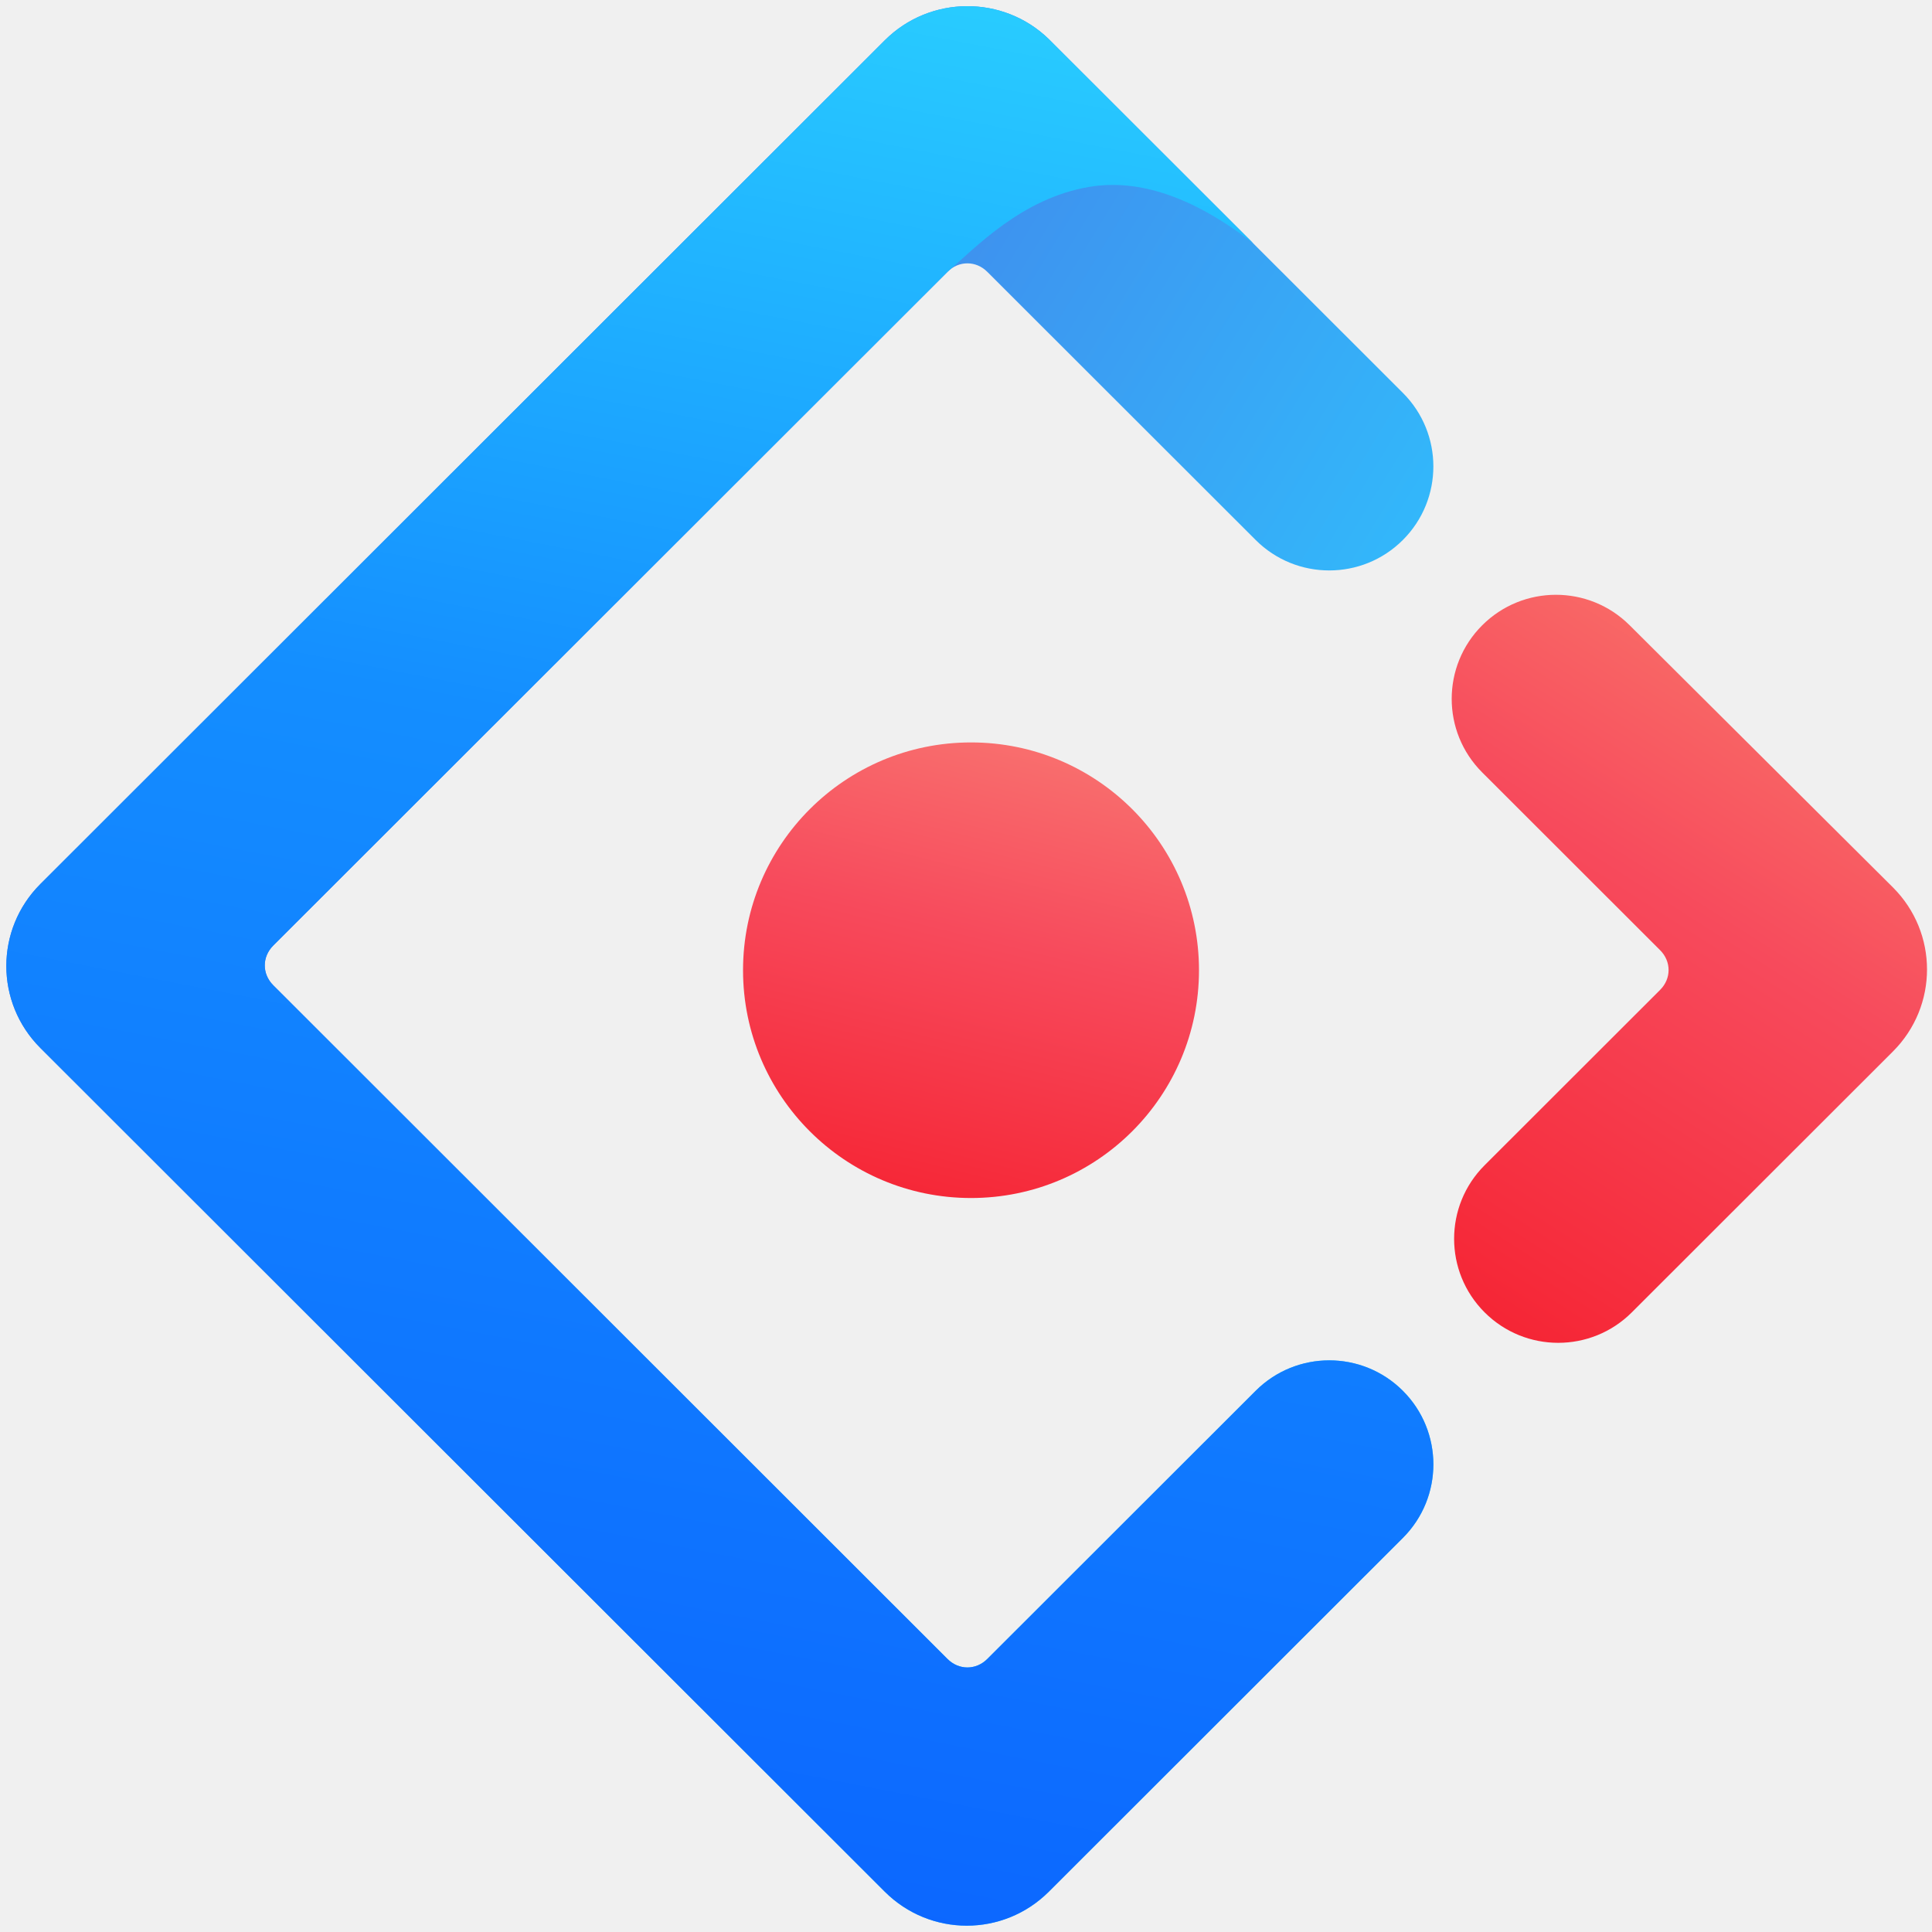
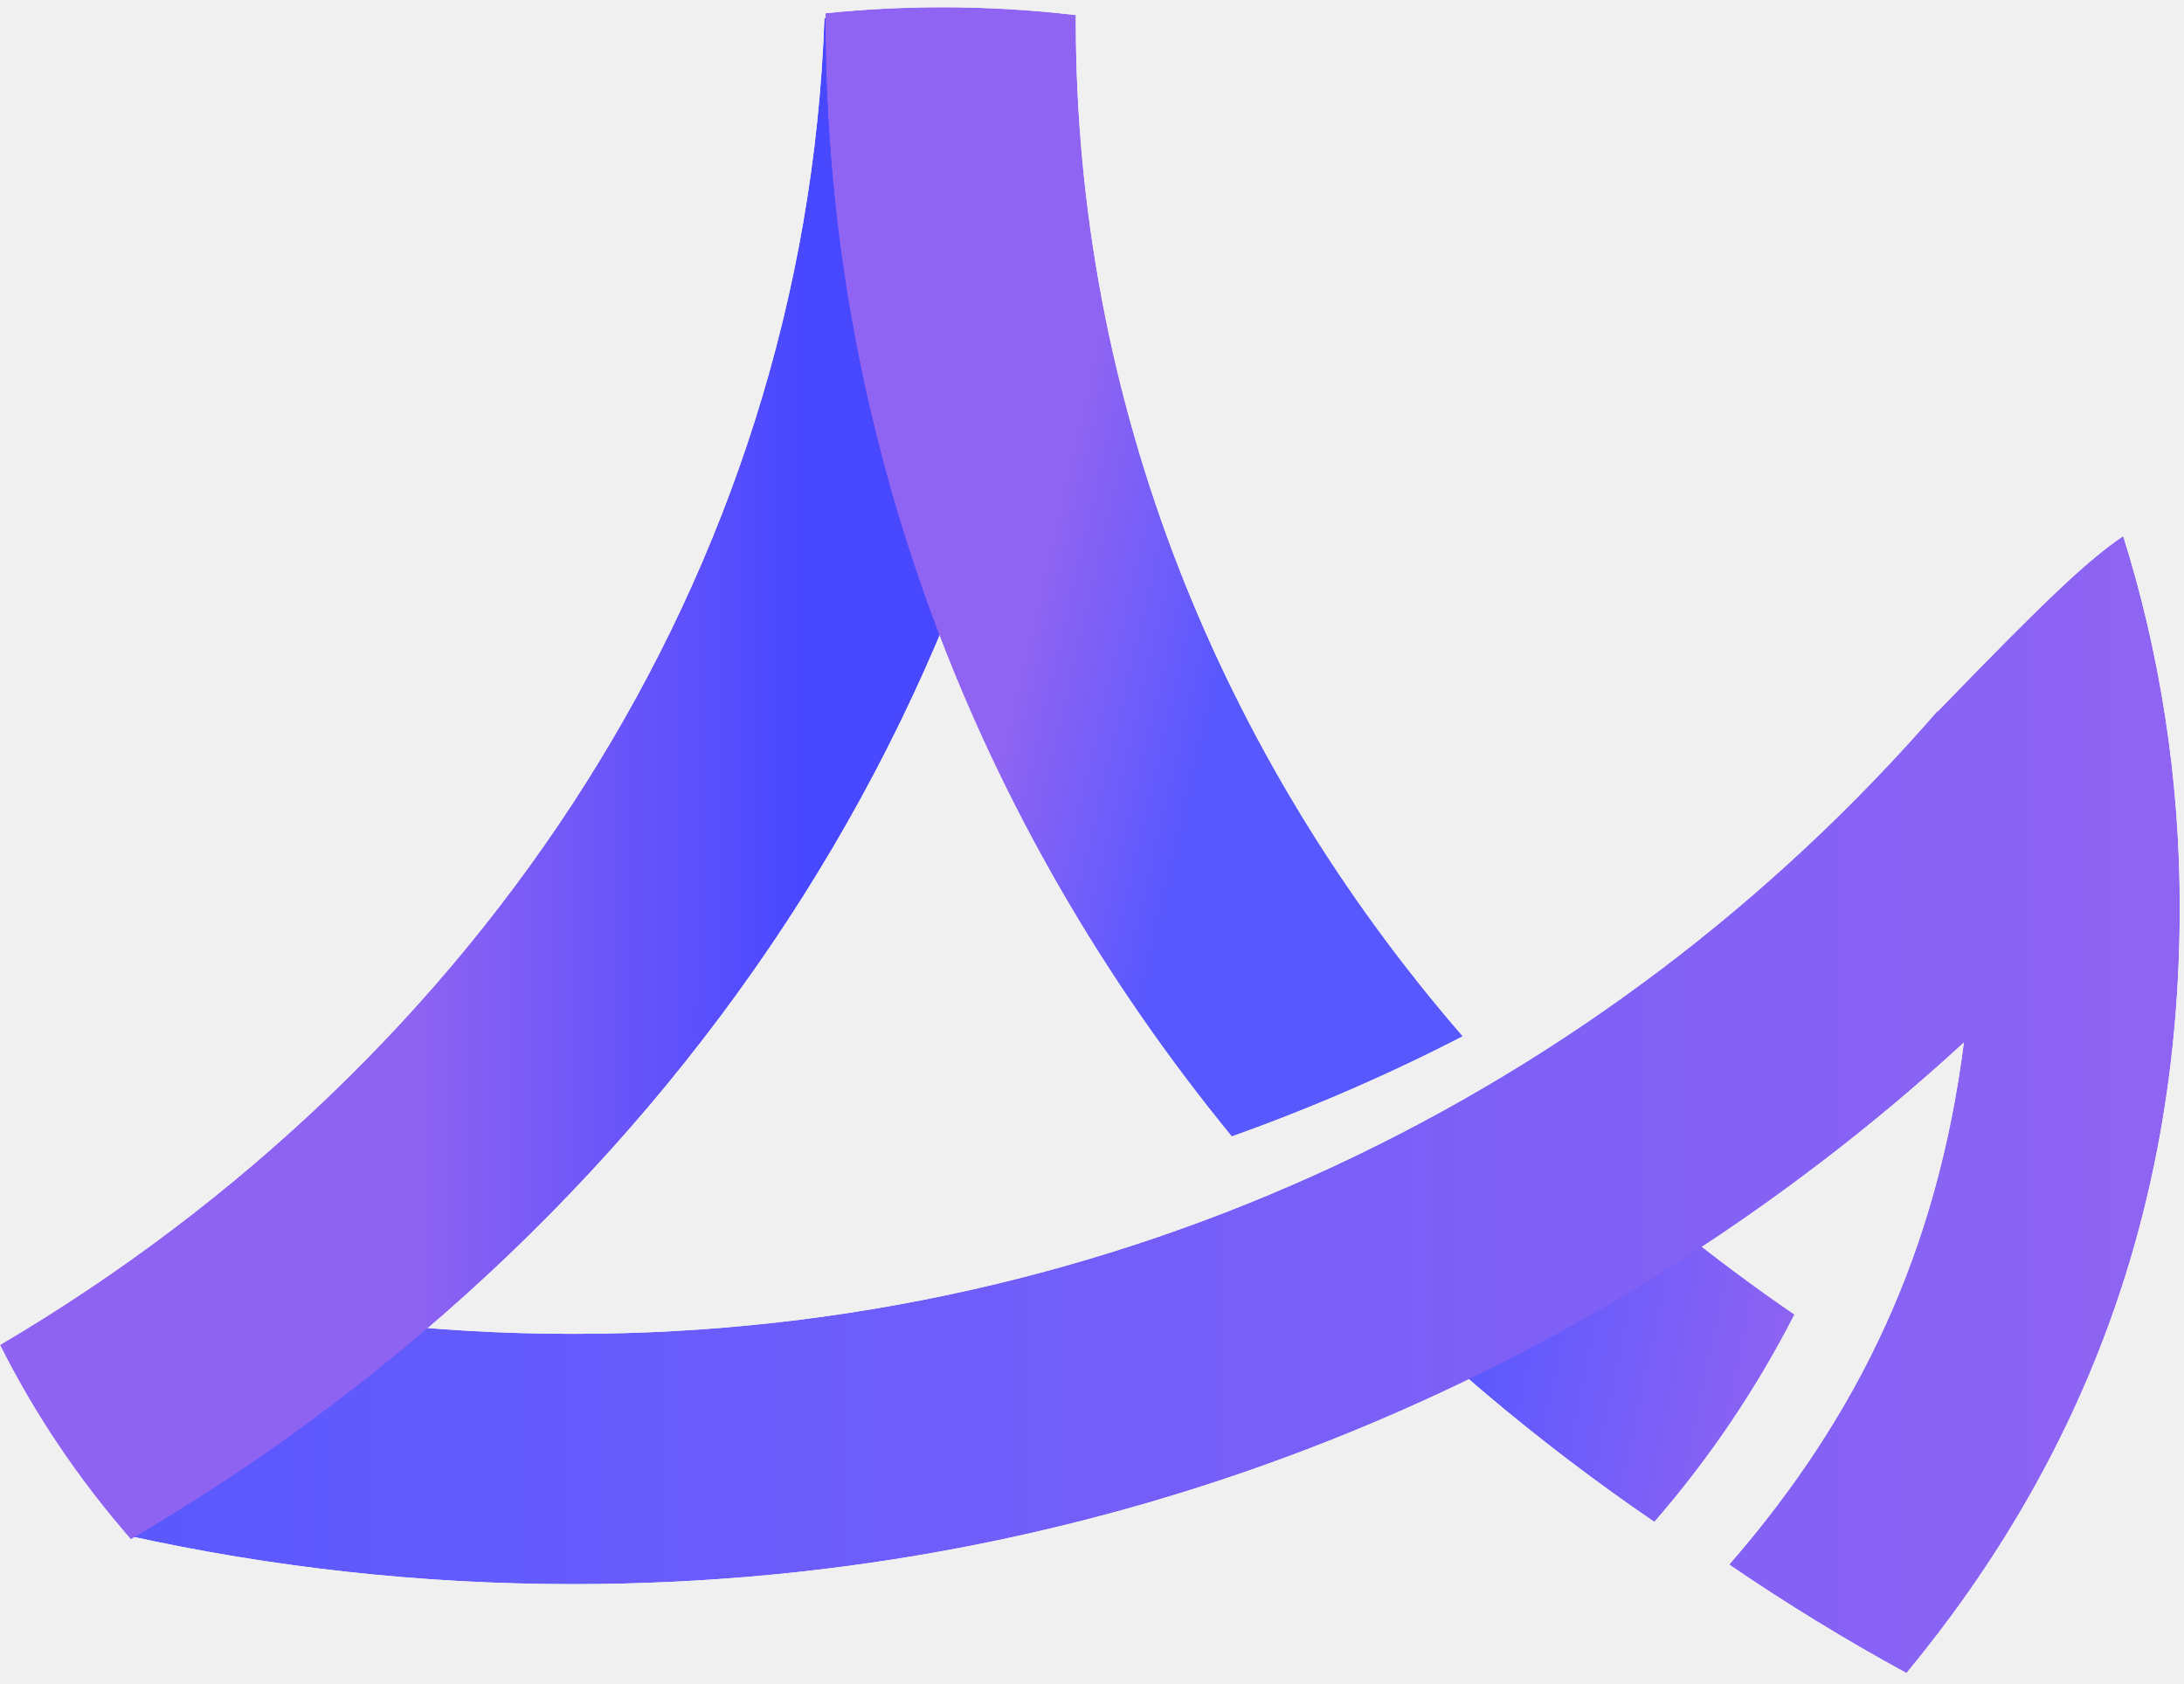
- <svg xmlns="http://www.w3.org/2000/svg" width="200" height="200" version="1.1" viewBox="0 0 200 200">
+ <svg xmlns="http://www.w3.org/2000/svg" xmlns:xlink="http://www.w3.org/1999/xlink" width="48px" height="37px" viewBox="0 0 48 37" version="1.1">
  <defs>
-     <linearGradient id="linearGradient-1" x1="62.102%" x2="108.197%" y1="0%" y2="37.864%">
-       <stop offset="0%" stop-color="#4285EB" />
-       <stop offset="100%" stop-color="#2EC7FF" />
+     <path d="M0.096,2.816 C2.243,5.042 4.615,7.048 7.177,8.797 L7.177,8.797 C8.378,7.414 9.414,5.884 10.256,4.238 L10.256,4.238 C8.466,3.014 6.782,1.647 5.219,0.155 L5.219,0.155 C3.577,1.147 1.866,2.036 0.096,2.816" id="path-1" />
+     <linearGradient x1="28.648%" y1="37.159%" x2="100%" y2="50%" id="linearGradient-3">
+       <stop stop-color="#5858FF" offset="0%" />
+       <stop stop-color="#8E63F2" offset="100%" />
    </linearGradient>
-     <linearGradient id="linearGradient-2" x1="69.644%" x2="54.043%" y1="0%" y2="108.457%">
-       <stop offset="0%" stop-color="#29CDFF" />
-       <stop offset="37.86%" stop-color="#148EFF" />
-       <stop offset="100%" stop-color="#0A60FF" />
+     <path d="M41.95,3.898 L41.949,3.883 C34.67,12.271 23.937,17.58 11.959,17.58 L11.959,17.58 C8.893,17.58 5.91,17.23 3.044,16.572 L3.044,16.572 L0.069,18.818 C0.682,19.945 1.387,21.015 2.175,22.017 L2.175,22.017 C5.326,22.712 8.599,23.082 11.959,23.082 L11.959,23.082 C23.746,23.082 34.477,18.567 42.524,11.177 L42.524,11.177 C41.94,15.738 40.238,19.349 37.367,22.652 L37.367,22.652 C38.622,23.509 39.922,24.307 41.263,25.037 L41.263,25.037 C45.159,20.32 47.269,14.798 47.269,8.202 L47.269,8.202 C47.269,5.36 46.833,2.62 46.026,0.044 L46.026,0.044 C45.292,0.54 44.423,1.338 41.95,3.898" id="path-4" />
+     <linearGradient x1="-0%" y1="50%" x2="100%" y2="50%" id="linearGradient-6">
+       <stop stop-color="#5858FF" offset="0%" />
+       <stop stop-color="#8F64F2" offset="100%" />
    </linearGradient>
-     <linearGradient id="linearGradient-3" x1="69.691%" x2="16.723%" y1="-12.974%" y2="117.391%">
-       <stop offset="0%" stop-color="#FA816E" />
-       <stop offset="41.473%" stop-color="#F74A5C" />
-       <stop offset="100%" stop-color="#F51D2C" />
+     <path d="M18.119,0.141 C17.687,12.373 10.578,23.068 0,29.306 L0,29.306 C0.769,30.84 1.738,32.273 2.877,33.578 L2.877,33.578 C15.02,26.462 23.175,14.199 23.623,0.176 L23.623,0.176 C22.667,0.065 21.694,0.007 20.705,0.007 L20.705,0.007 C19.831,0.007 18.968,0.054 18.119,0.141" id="path-7" />
+     <linearGradient x1="38.722%" y1="50%" x2="74.758%" y2="50%" id="linearGradient-9">
+       <stop stop-color="#8E63F2" offset="0%" />
+       <stop stop-color="#4848FF" offset="100%" />
    </linearGradient>
-     <linearGradient id="linearGradient-4" x1="68.128%" x2="30.44%" y1="-35.691%" y2="114.943%">
-       <stop offset="0%" stop-color="#FA8E7D" />
-       <stop offset="51.264%" stop-color="#F74A5C" />
-       <stop offset="100%" stop-color="#F51D2C" />
+     <path d="M2.683,0.06 C1.818,0.06 0.965,0.106 0.125,0.191 L0.125,0.191 C0.125,0.238 0.123,0.284 0.123,0.332 L0.123,0.332 C0.123,9.534 3.444,18.029 9.052,24.882 L9.052,24.882 C10.809,24.256 12.505,23.519 14.129,22.68 L14.129,22.68 C8.803,16.531 5.624,8.769 5.624,0.332 L5.624,0.332 C5.624,0.298 5.626,0.266 5.626,0.232 L5.626,0.232 C4.662,0.119 3.68,0.06 2.683,0.06 Z" id="path-10" />
+     <linearGradient x1="34.081%" y1="50%" x2="61.872%" y2="61.503%" id="linearGradient-12">
+       <stop stop-color="#8F64F2" offset="0%" />
+       <stop stop-color="#5858FF" offset="100%" />
    </linearGradient>
  </defs>
-   <g id="Page-1" fill="none" fill-rule="evenodd" stroke="none" stroke-width="1">
-     <g id="logo" transform="translate(-20, -20)">
-       <g id="Group-28-Copy-5" transform="translate(20, 20)">
-         <g id="Group-27-Copy-3">
-           <g id="Group-25" fill-rule="nonzero">
-             <g id="2">
-               <path id="Shape" fill="url(#linearGradient-1)" d="M91.588,4.177 L4.18,91.513 C-0.519,96.208 -0.519,103.792 4.18,108.487 L91.588,195.823 C96.287,200.519 103.877,200.519 108.577,195.823 L145.225,159.205 C149.434,155 149.434,148.182 145.225,143.977 C141.017,139.772 134.194,139.772 129.985,143.977 L102.202,171.737 C101.032,172.906 99.257,172.906 98.088,171.737 L28.286,101.993 C27.116,100.824 27.116,99.051 28.286,97.882 L98.088,28.138 C99.257,26.969 101.032,26.969 102.202,28.138 L129.985,55.898 C134.194,60.103 141.017,60.103 145.225,55.898 C149.434,51.693 149.434,44.876 145.225,40.671 L108.581,4.056 C103.862,-0.538 96.269,-0.501 91.588,4.177 Z" />
-               <path id="Shape" fill="url(#linearGradient-2)" d="M91.588,4.177 L4.18,91.513 C-0.519,96.208 -0.519,103.792 4.18,108.487 L91.588,195.823 C96.287,200.519 103.877,200.519 108.577,195.823 L145.225,159.205 C149.434,155 149.434,148.182 145.225,143.977 C141.017,139.772 134.194,139.772 129.985,143.977 L102.202,171.737 C101.032,172.906 99.257,172.906 98.088,171.737 L28.286,101.993 C27.116,100.824 27.116,99.051 28.286,97.882 L98.088,28.138 C101,25.627 105.752,20.542 112.73,19.352 C117.916,18.469 123.585,20.414 129.739,25.189 C125.625,21.078 118.572,14.034 108.581,4.056 C103.862,-0.538 96.269,-0.501 91.588,4.177 Z" />
+   <g id="Dashboard" stroke="none" stroke-width="1" fill="none" fill-rule="evenodd">
+     <g id="登陆页35" transform="translate(-907, -173)">
+       <g id="编组-9" transform="translate(865, 166)">
+         <g id="编组-10">
+           <g id="登陆页面">
+             <g id="编组-6" transform="translate(40, 0)">
+               <g id="-mockplus-">
+                 <g id="yunjie_logo_zs">
+                   <g id="sheshu_logo_zs">
+                     <rect id="矩形" fill-opacity="0" fill="#FFFFFF" x="0" y="0" width="52" height="52" />
+                     <g id="编组" transform="translate(2, 7)">
+                       <g transform="translate(29.18272, 24.65749)">
+                         <mask id="mask-2" fill="white">
+                           <use xlink:href="#path-1" />
+                         </mask>
+                         <g id="Clip-2" />
+                         <path d="M0.096,2.816 C2.243,5.042 4.615,7.048 7.177,8.797 L7.177,8.797 C8.378,7.414 9.414,5.884 10.256,4.238 L10.256,4.238 C8.466,3.014 6.782,1.647 5.219,0.155 L5.219,0.155 C3.577,1.147 1.866,2.036 0.096,2.816" id="Fill-1" fill="url(#linearGradient-3)" mask="url(#mask-2)" />
+                       </g>
+                       <g transform="translate(0.637874, 11.74054)">
+                         <mask id="mask-5" fill="white">
+                           <use xlink:href="#path-4" />
+                         </mask>
+                         <g id="Clip-4" />
+                         <path d="M41.95,3.898 L41.949,3.883 C34.67,12.271 23.937,17.58 11.959,17.58 L11.959,17.58 C8.893,17.58 5.91,17.23 3.044,16.572 L3.044,16.572 L0.069,18.818 C0.682,19.945 1.387,21.015 2.175,22.017 L2.175,22.017 C5.326,22.712 8.599,23.082 11.959,23.082 L11.959,23.082 C23.746,23.082 34.477,18.567 42.524,11.177 L42.524,11.177 C41.94,15.738 40.238,19.349 37.367,22.652 L37.367,22.652 C38.622,23.509 39.922,24.307 41.263,25.037 L41.263,25.037 C45.159,20.32 47.269,14.798 47.269,8.202 L47.269,8.202 C47.269,5.36 46.833,2.62 46.026,0.044 L46.026,0.044 C45.292,0.54 44.423,1.338 41.95,3.898" id="Fill-3" fill="url(#linearGradient-6)" mask="url(#mask-5)" />
+                       </g>
+                       <g transform="translate(0, 0.258817)">
+                         <mask id="mask-8" fill="white">
+                           <use xlink:href="#path-7" />
+                         </mask>
+                         <g id="Clip-6" />
+                         <path d="M18.119,0.141 C17.687,12.373 10.578,23.068 0,29.306 L0,29.306 C0.769,30.84 1.738,32.273 2.877,33.578 L2.877,33.578 C15.02,26.462 23.175,14.199 23.623,0.176 L23.623,0.176 C22.667,0.065 21.694,0.007 20.705,0.007 L20.705,0.007 C19.831,0.007 18.968,0.054 18.119,0.141" id="Fill-5" fill="url(#linearGradient-9)" mask="url(#mask-8)" />
+                       </g>
+                       <g transform="translate(18.01993, 0.099349)">
+                         <mask id="mask-11" fill="white">
+                           <use xlink:href="#path-10" />
+                         </mask>
+                         <g id="Clip-8" />
+                         <path d="M2.683,0.06 C1.818,0.06 0.965,0.106 0.125,0.191 C0.125,0.238 0.123,0.284 0.123,0.332 C0.123,9.534 3.444,18.029 9.052,24.882 C10.809,24.256 12.505,23.519 14.129,22.68 C8.803,16.531 5.624,8.769 5.624,0.332 C5.624,0.298 5.626,0.266 5.626,0.232 C4.662,0.119 3.68,0.06 2.683,0.06 Z" id="Fill-7" fill="url(#linearGradient-12)" mask="url(#mask-11)" />
+                       </g>
+                     </g>
+                   </g>
+                 </g>
+               </g>
            </g>
-             <path id="Shape" fill="url(#linearGradient-3)" d="M153.686,135.855 C157.894,140.06 164.717,140.06 168.926,135.855 L195.96,108.843 C200.659,104.147 200.659,96.564 195.961,91.869 L168.691,64.718 C164.472,60.518 157.647,60.524 153.436,64.732 C149.227,68.937 149.227,75.754 153.436,79.959 L171.854,98.362 C173.024,99.531 173.024,101.305 171.854,102.473 L153.686,120.627 C149.477,124.832 149.477,131.65 153.686,135.855 Z" />
          </g>
-           <ellipse id="Combined-Shape" cx="100.519" cy="100.437" fill="url(#linearGradient-4)" rx="23.6" ry="23.581" />
        </g>
      </g>
    </g>
  </g>
</svg>
